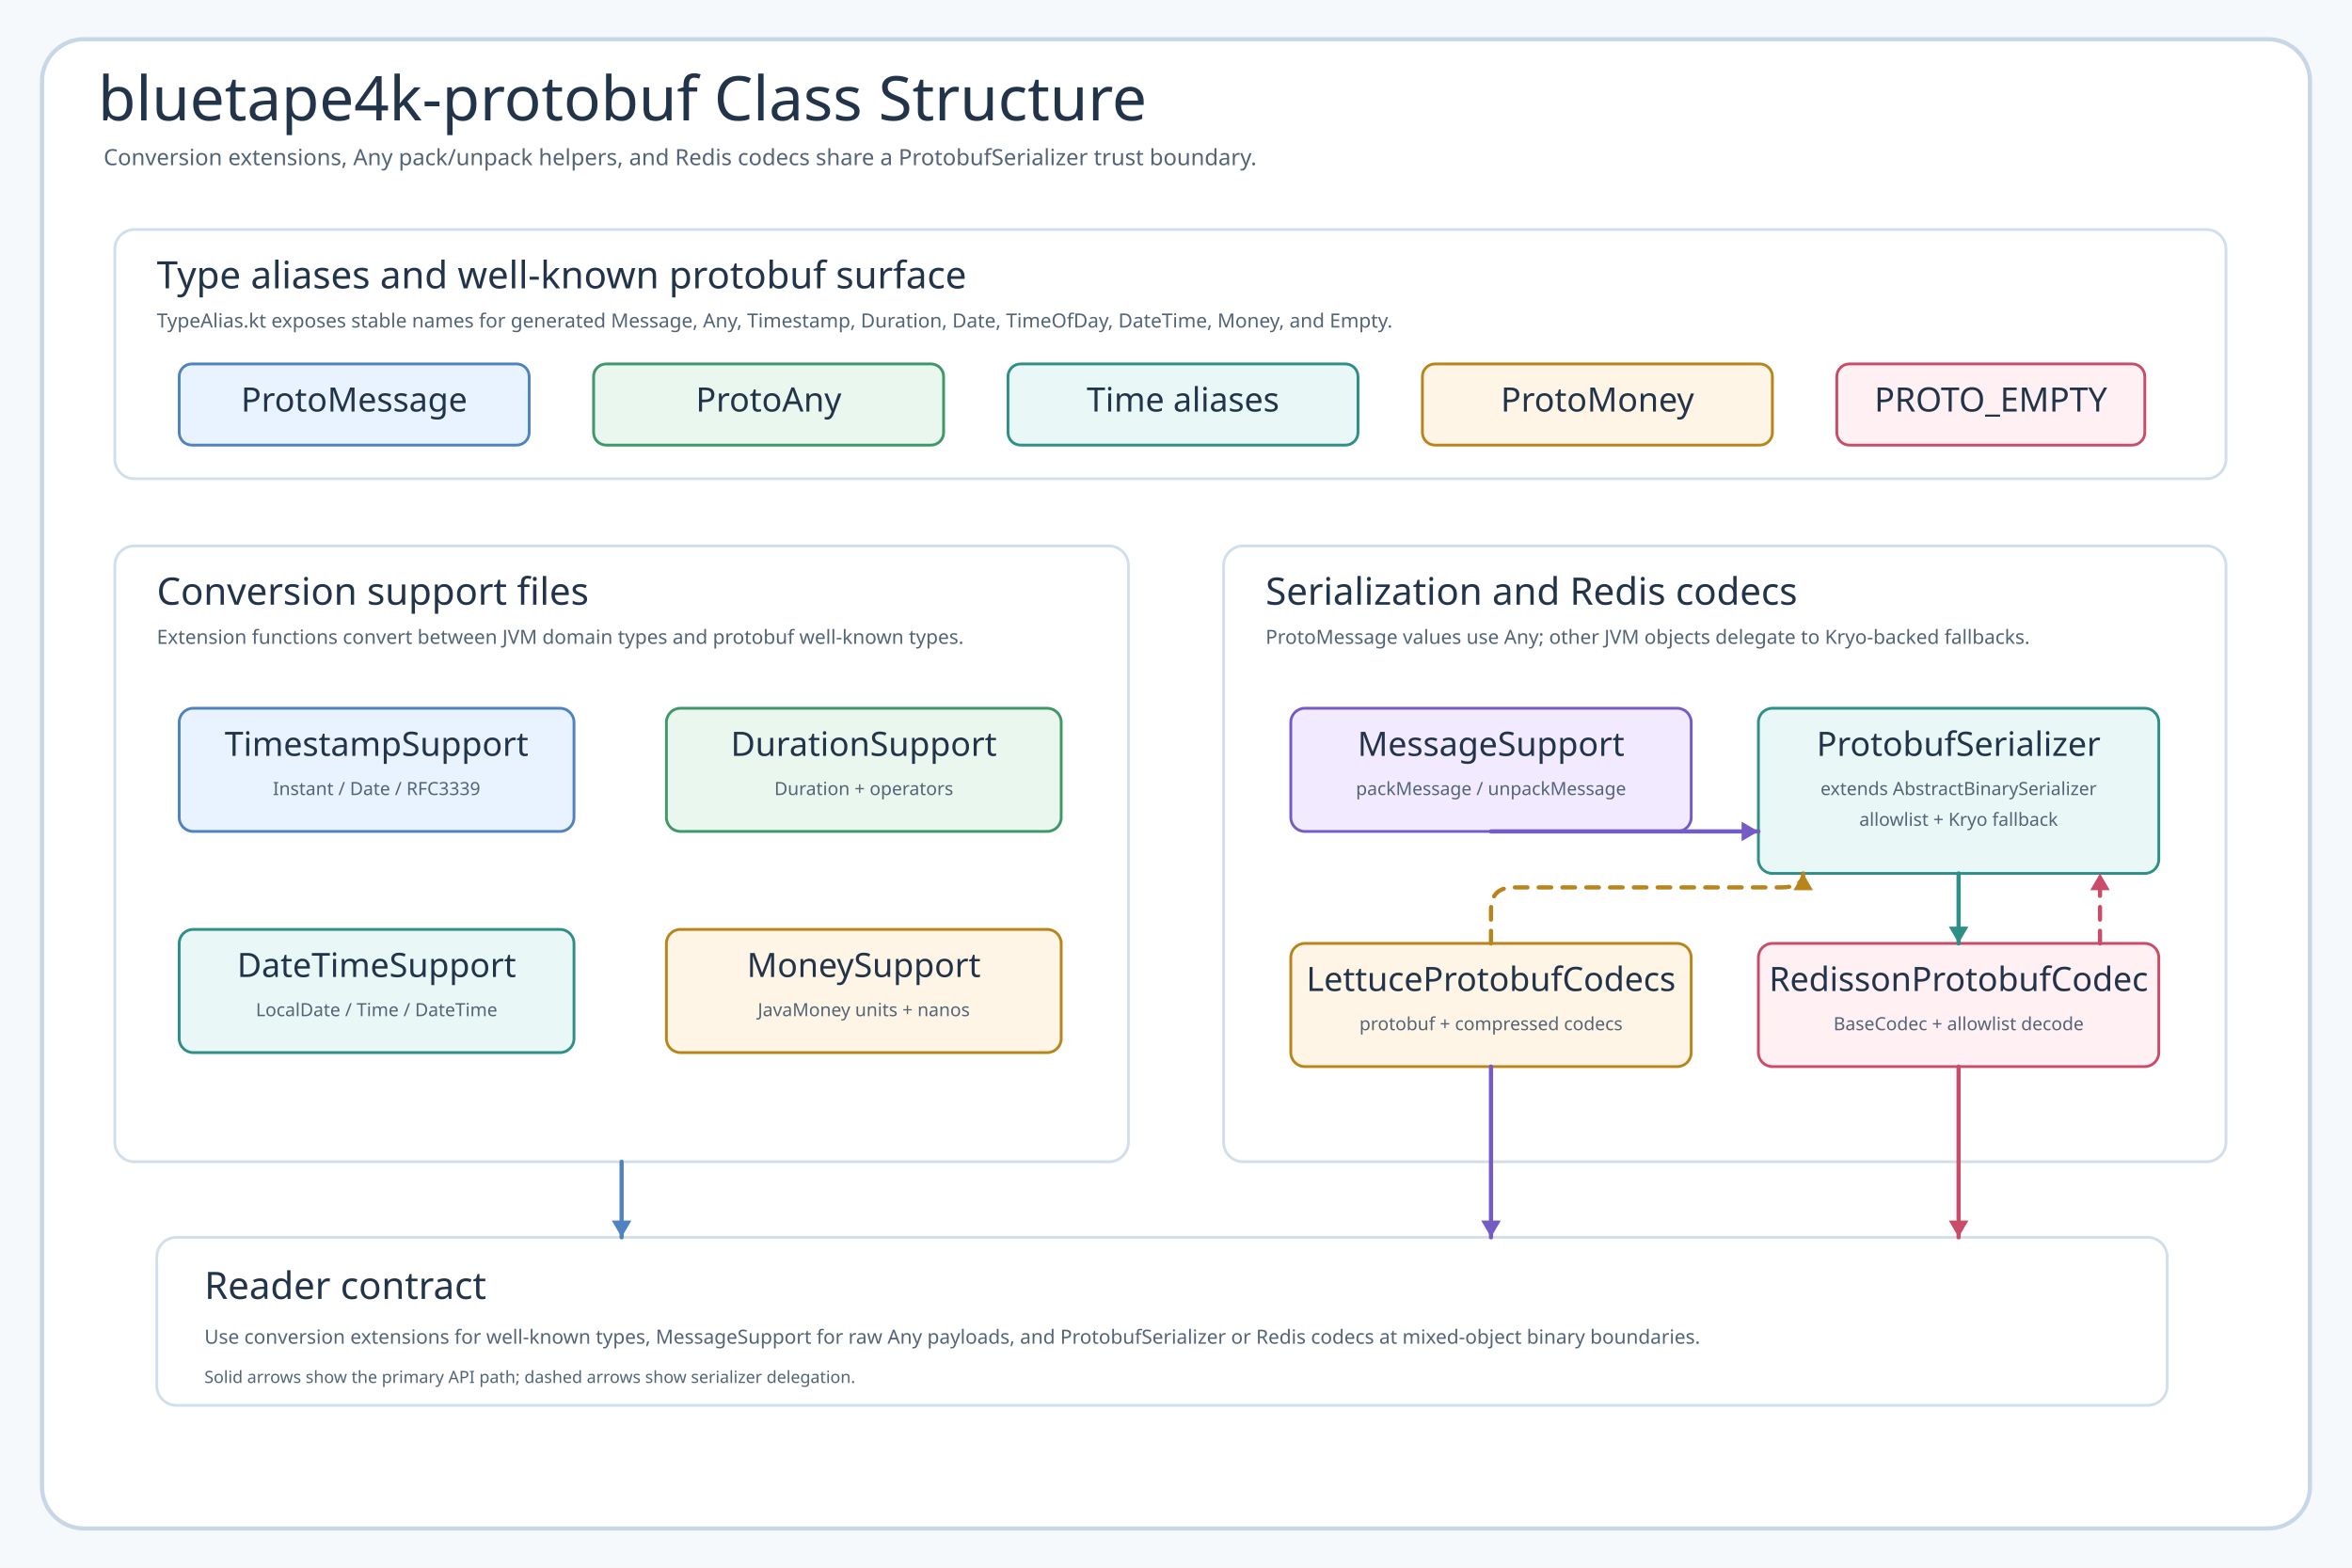
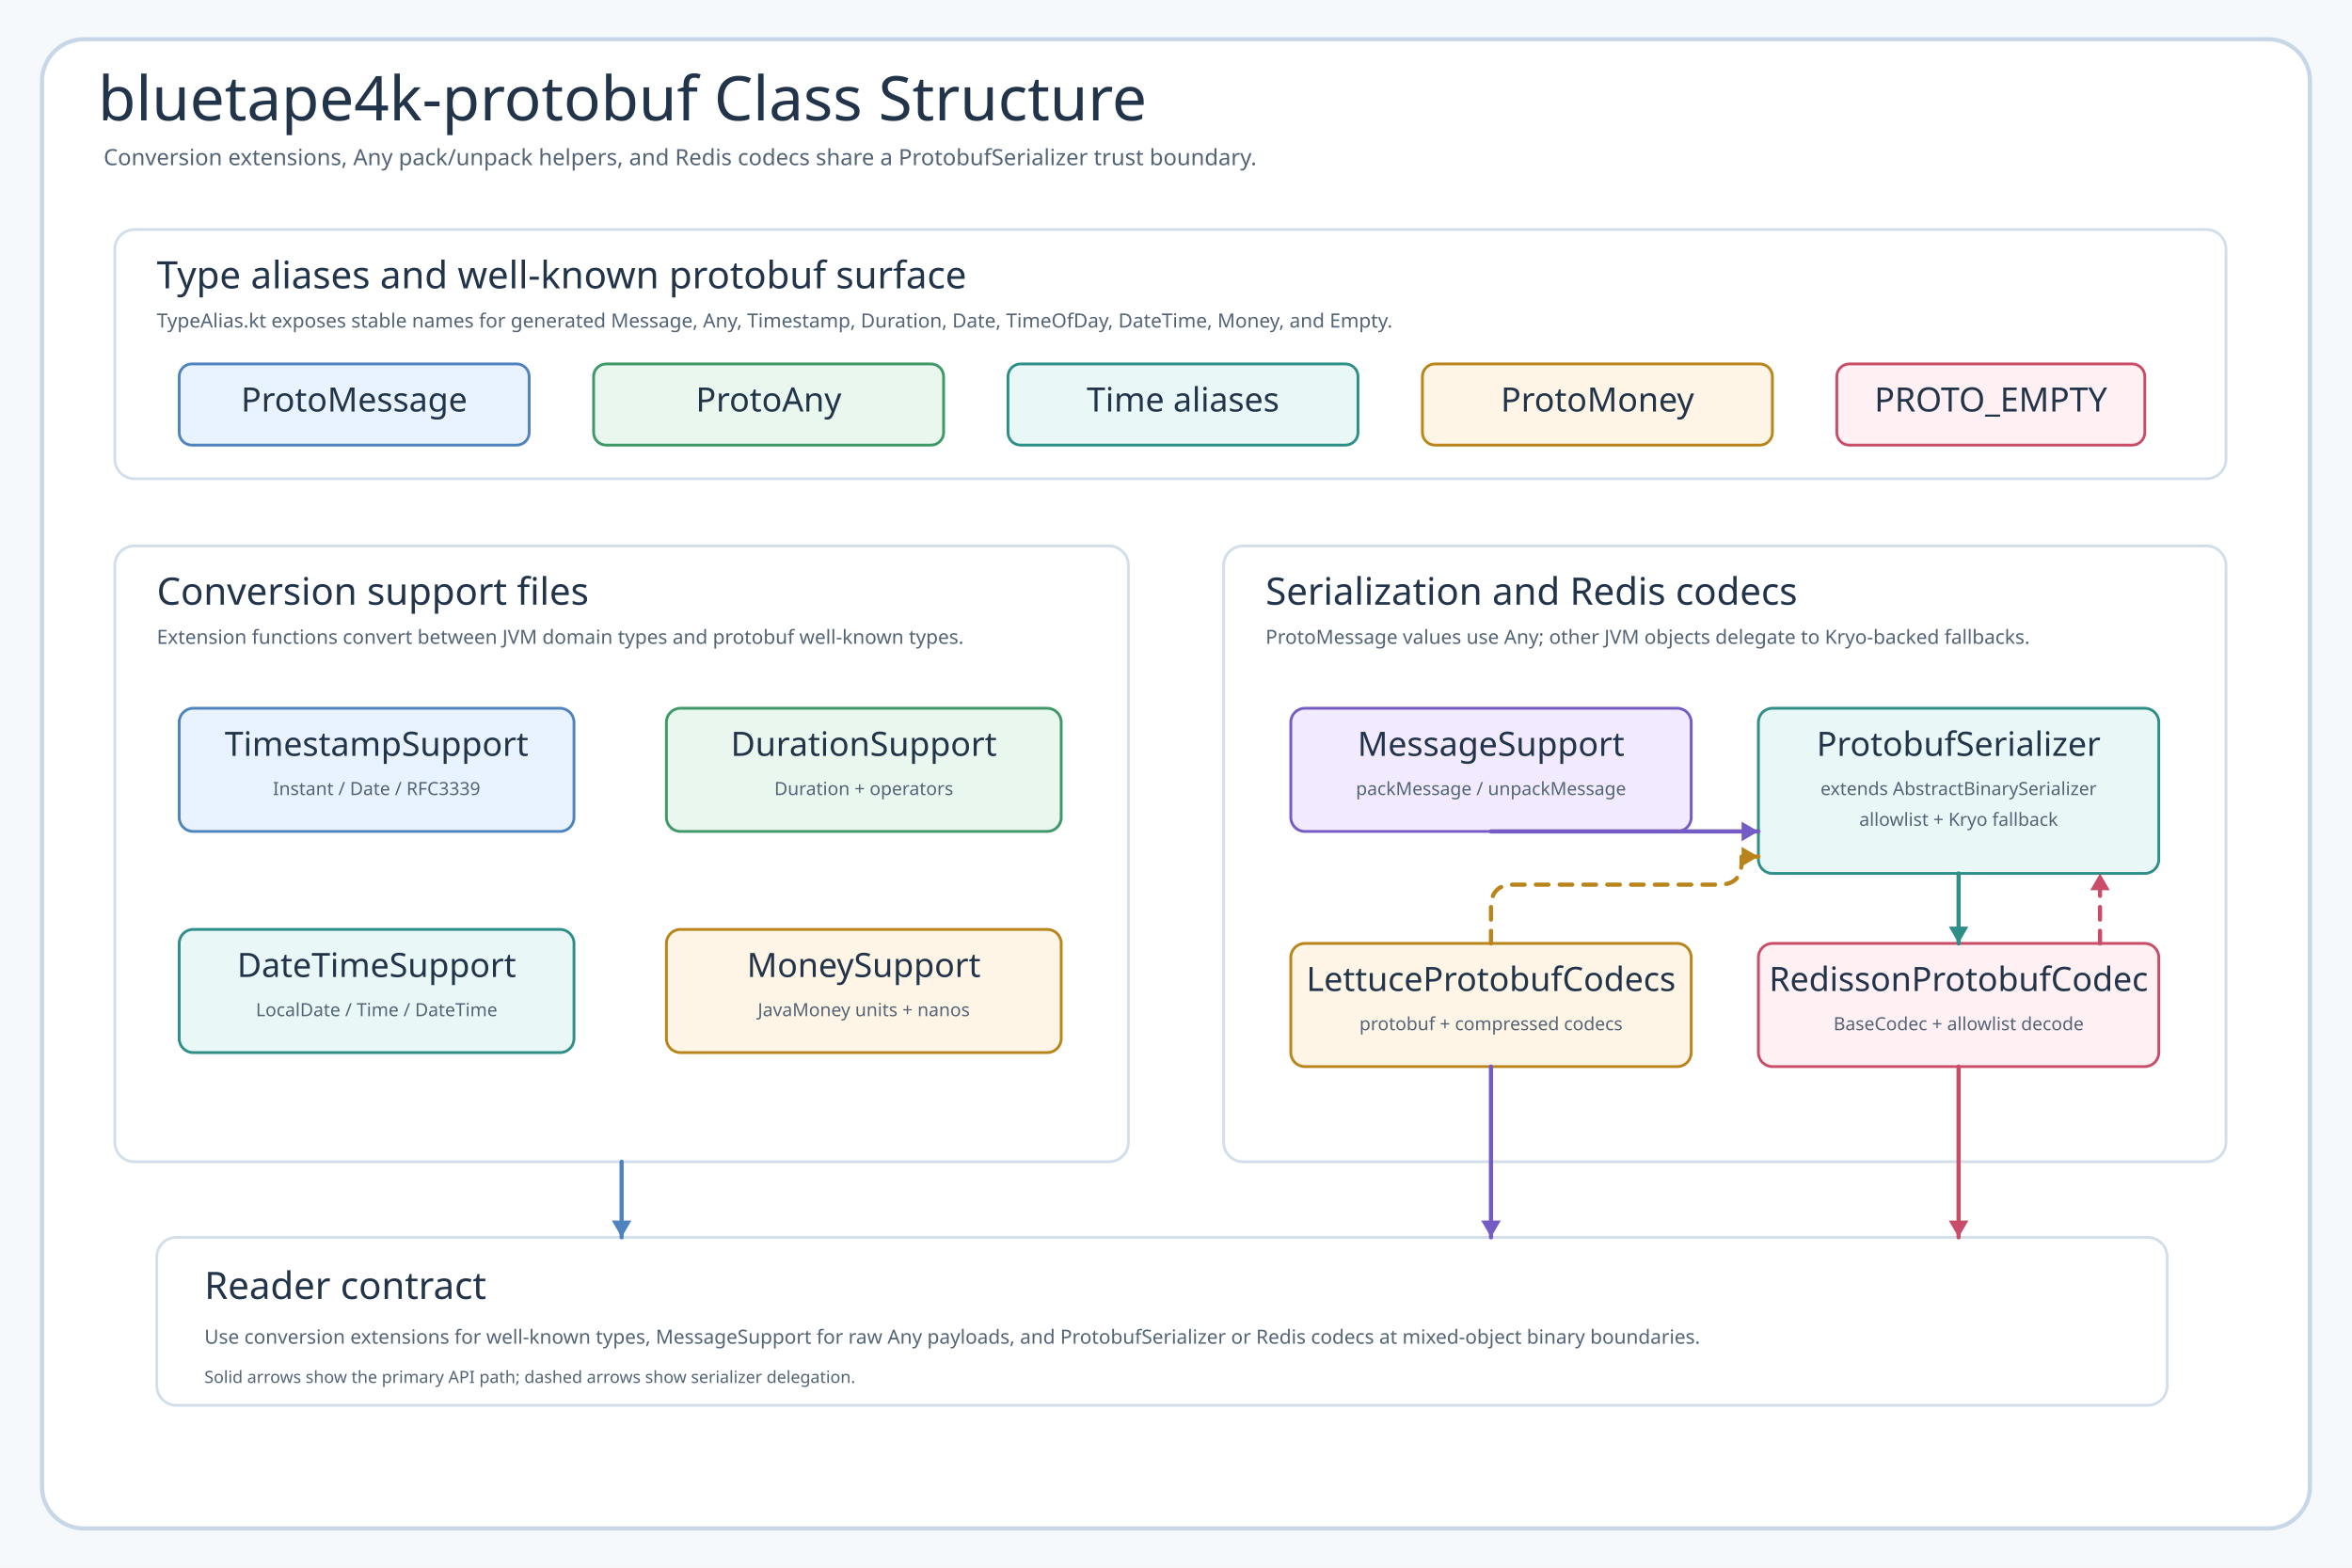
<svg xmlns="http://www.w3.org/2000/svg" data-intent="Show the current io/protobuf class and support-file structure from README and source." data-evidence="io/protobuf/README.md; io/protobuf/src/main/kotlin/io/bluetape4k/protobuf; io/protobuf/src/main/kotlin/io/bluetape4k/protobuf/serializers" width="1680" height="1120" viewBox="0 0 1680 1120" role="img" aria-label="Protobuf Class Structure">
  <defs>
    <filter id="shadow" x="-8%" y="-8%" width="116%" height="116%">
      <feDropShadow dx="0" dy="6" stdDeviation="6" flood-color="#203040" flood-opacity="0.10" />
    </filter>
    <marker id="arrow-blue" viewBox="0 0 10 10" markerWidth="11" markerHeight="11" refX="9" refY="5" orient="auto" markerUnits="userSpaceOnUse">
      <path d="M 0 0 L 10 5 L 0 10 Z" fill="#4F83BF" />
    </marker>
    <marker id="arrow-green" viewBox="0 0 10 10" markerWidth="11" markerHeight="11" refX="9" refY="5" orient="auto" markerUnits="userSpaceOnUse">
      <path d="M 0 0 L 10 5 L 0 10 Z" fill="#3E9868" />
    </marker>
    <marker id="arrow-teal" viewBox="0 0 10 10" markerWidth="11" markerHeight="11" refX="9" refY="5" orient="auto" markerUnits="userSpaceOnUse">
      <path d="M 0 0 L 10 5 L 0 10 Z" fill="#2E8F89" />
    </marker>
    <marker id="arrow-amber" viewBox="0 0 10 10" markerWidth="11" markerHeight="11" refX="9" refY="5" orient="auto" markerUnits="userSpaceOnUse">
      <path d="M 0 0 L 10 5 L 0 10 Z" fill="#B9851B" />
    </marker>
    <marker id="arrow-pink" viewBox="0 0 10 10" markerWidth="11" markerHeight="11" refX="9" refY="5" orient="auto" markerUnits="userSpaceOnUse">
      <path d="M 0 0 L 10 5 L 0 10 Z" fill="#C94D68" />
    </marker>
    <marker id="open-blue" viewBox="0 0 10 10" markerWidth="12" markerHeight="12" refX="9" refY="5" orient="auto" markerUnits="userSpaceOnUse">
      <path d="M 1 1 L 9 5 L 1 9" fill="none" stroke="#4F83BF" stroke-width="1.8" />
    </marker>
    <marker id="inherit" viewBox="0 0 12 12" markerWidth="14" markerHeight="14" refX="11" refY="6" orient="auto" markerUnits="userSpaceOnUse">
      <path d="M 1 1 L 11 6 L 1 11 Z" fill="#fff" stroke="#2E8F89" stroke-width="1.8" stroke-dasharray="none" style="stroke-dasharray:none" stroke-linejoin="round" />
    </marker>
    <style>
    svg{font-family:"Architects Daughter","Comic Mono","Comic Sans MS",ui-sans-serif,system-ui,sans-serif}
    .canvas{fill:#F6F9FC}.frame{fill:#fff;stroke:#C7D7E7;stroke-width:3}
    .title{font-family:"Architects Daughter";font-size:44px;fill:#22344A}.subtitle{font-family:"Comic Mono";font-size:16px;fill:#536476}
    .panel{fill:#FFFFFF;stroke:#D2DFEA;stroke-width:2}.panelTitle{font-family:"Architects Daughter";font-size:27px;fill:#22344A}.panelNote{font-family:"Comic Mono";font-size:14px;fill:#536476}
    .card{stroke-width:2}.cardTitle{font-family:"Architects Daughter";font-size:24px;fill:#22344A}.detail{font-family:"Comic Mono";font-size:13px;fill:#536476}
    .route{fill:none;stroke-width:3;stroke-linecap:round;stroke-linejoin:round}.dash{stroke-dasharray:9 8}.legend{font-family:"Comic Mono";font-size:12px;fill:#536476}
  </style>
  </defs>
  <rect class="canvas" width="1680" height="1120" />
  <rect class="frame" x="30" y="28" width="1620" height="1064" rx="30" />
  <text class="title" x="70" y="86">bluetape4k-protobuf Class Structure</text>
  <text class="subtitle" x="74" y="118">Conversion extensions, Any pack/unpack helpers, and Redis codecs share a ProtobufSerializer trust boundary.</text>
  <g id="aliases-panel">
    <rect class="panel" x="82" y="164" width="1508" height="178" rx="14" />
    <text class="panelTitle" x="112" y="206">Type aliases and well-known protobuf surface</text>
    <text class="panelNote" x="112" y="234">TypeAlias.kt exposes stable names for generated Message, Any, Timestamp, Duration, Date, TimeOfDay, DateTime, Money, and Empty.</text>
  </g>
  <g id="alias-message">
    <rect class="card" x="128" y="260" width="250" height="58" rx="9" fill="#E8F3FF" stroke="#4F83BF" />
    <text class="cardTitle" x="253" y="294" text-anchor="middle">ProtoMessage</text>
  </g>
  <g id="alias-any">
    <rect class="card" x="424" y="260" width="250" height="58" rx="9" fill="#EAF7EF" stroke="#3E9868" />
    <text class="cardTitle" x="549" y="294" text-anchor="middle">ProtoAny</text>
  </g>
  <g id="alias-time">
    <rect class="card" x="720" y="260" width="250" height="58" rx="9" fill="#E9F7F6" stroke="#2E8F89" />
    <text class="cardTitle" x="845" y="294" text-anchor="middle">Time aliases</text>
  </g>
  <g id="alias-money">
    <rect class="card" x="1016" y="260" width="250" height="58" rx="9" fill="#FFF5E6" stroke="#B9851B" />
    <text class="cardTitle" x="1141" y="294" text-anchor="middle">ProtoMoney</text>
  </g>
  <g id="alias-empty">
    <rect class="card" x="1312" y="260" width="220" height="58" rx="9" fill="#FFF0F4" stroke="#C94D68" />
    <text class="cardTitle" x="1422" y="294" text-anchor="middle">PROTO_EMPTY</text>
  </g>
  <g id="support-panel">
    <rect class="panel" x="82" y="390" width="724" height="440" rx="14" />
    <text class="panelTitle" x="112" y="432">Conversion support files</text>
    <text class="panelNote" x="112" y="460">Extension functions convert between JVM domain types and protobuf well-known types.</text>
  </g>
  <g id="timestamp">
    <rect class="card" x="128" y="506" width="282" height="88" rx="10" fill="#E8F3FF" stroke="#4F83BF" />
    <text class="cardTitle" x="269" y="540" text-anchor="middle">TimestampSupport</text>
    <text class="detail" x="269" y="568" text-anchor="middle">Instant / Date / RFC3339</text>
  </g>
  <g id="duration">
    <rect class="card" x="476" y="506" width="282" height="88" rx="10" fill="#EAF7EF" stroke="#3E9868" />
    <text class="cardTitle" x="617" y="540" text-anchor="middle">DurationSupport</text>
    <text class="detail" x="617" y="568" text-anchor="middle">Duration + operators</text>
  </g>
  <g id="datetime">
    <rect class="card" x="128" y="664" width="282" height="88" rx="10" fill="#E9F7F6" stroke="#2E8F89" />
    <text class="cardTitle" x="269" y="698" text-anchor="middle">DateTimeSupport</text>
    <text class="detail" x="269" y="726" text-anchor="middle">LocalDate / Time / DateTime</text>
  </g>
  <g id="money">
    <rect class="card" x="476" y="664" width="282" height="88" rx="10" fill="#FFF5E6" stroke="#B9851B" />
    <text class="cardTitle" x="617" y="698" text-anchor="middle">MoneySupport</text>
    <text class="detail" x="617" y="726" text-anchor="middle">JavaMoney units + nanos</text>
  </g>
  <g id="serializer-panel">
    <rect class="panel" x="874" y="390" width="716" height="440" rx="14" />
    <text class="panelTitle" x="904" y="432">Serialization and Redis codecs</text>
    <text class="panelNote" x="904" y="460">ProtoMessage values use Any; other JVM objects delegate to Kryo-backed fallbacks.</text>
  </g>
  <g id="messagesupport">
    <rect class="card" x="922" y="506" width="286" height="88" rx="10" fill="#F2EBFF" stroke="#755BC6" />
    <text class="cardTitle" x="1065" y="540" text-anchor="middle">MessageSupport</text>
    <text class="detail" x="1065" y="568" text-anchor="middle">packMessage / unpackMessage</text>
  </g>
  <g id="serializer">
    <rect class="card" x="1256" y="506" width="286" height="118" rx="10" fill="#E9F7F6" stroke="#2E8F89" />
    <text class="cardTitle" x="1399" y="540" text-anchor="middle">ProtobufSerializer</text>
    <text class="detail" x="1399" y="568" text-anchor="middle">extends AbstractBinarySerializer</text>
    <text class="detail" x="1399" y="590" text-anchor="middle">allowlist + Kryo fallback</text>
  </g>
  <g id="lettuce">
    <rect class="card" x="922" y="674" width="286" height="88" rx="10" fill="#FFF5E6" stroke="#B9851B" />
    <text class="cardTitle" x="1065" y="708" text-anchor="middle">LettuceProtobufCodecs</text>
    <text class="detail" x="1065" y="736" text-anchor="middle">protobuf + compressed codecs</text>
  </g>
  <g id="redisson">
    <rect class="card" x="1256" y="674" width="286" height="88" rx="10" fill="#FFF0F4" stroke="#C94D68" />
    <text class="cardTitle" x="1399" y="708" text-anchor="middle">RedissonProtobufCodec</text>
    <text class="detail" x="1399" y="736" text-anchor="middle">BaseCodec + allowlist decode</text>
  </g>
  <g id="contract">
    <rect class="panel" x="112" y="884" width="1436" height="120" rx="14" fill="#FFFFFF" />
    <text class="panelTitle" x="146" y="928">Reader contract</text>
    <text class="panelNote" x="146" y="960">Use conversion extensions for well-known types, MessageSupport for raw Any payloads, and ProtobufSerializer or Redis codecs at mixed-object binary boundaries.</text>
    <text class="legend" x="146" y="988">Solid arrows show the primary API path; dashed arrows show serializer delegation.</text>
  </g>
  <path class="route" d="M1065 594 H1256" stroke="#755BC6" />
  <path class="route" d="M1399 624 V674" stroke="#2E8F89" />
-   <path class="route dash" d="M1065 674 V650 Q1065 634 1081 634 H1272 Q1288 634 1288 624" stroke="#B9851B" />
+   <path class="route dash" d="M1065 674 V648 Q1065 632 1081 632 H1228 Q1244 632 1244 616 V612 H1256" stroke="#B9851B" />
  <path class="route dash" d="M1500 674 V624" stroke="#C94D68" />
  <path class="route" d="M444 830 V884" stroke="#4F83BF" />
  <path class="route" d="M1065 762 V884" stroke="#755BC6" />
  <path class="route" d="M1399 762 V884" stroke="#C94D68" />
  <path d="M1256 594 l-12 -7 v14 z" fill="#755BC6" />
  <path d="M1399 674 l-7 -12 h14 z" fill="#2E8F89" />
-   <path d="M1288 624 l-7 12 h14 z" fill="#B9851B" />
+   <path d="M1256 612 l-12 -7 v14 z" fill="#B9851B" />
  <path d="M1500 624 l-7 12 h14 z" fill="#C94D68" />
  <path d="M444 884 l-7 -12 h14 z" fill="#4F83BF" />
  <path d="M1065 884 l-7 -12 h14 z" fill="#755BC6" />
  <path d="M1399 884 l-7 -12 h14 z" fill="#C94D68" />
</svg>
